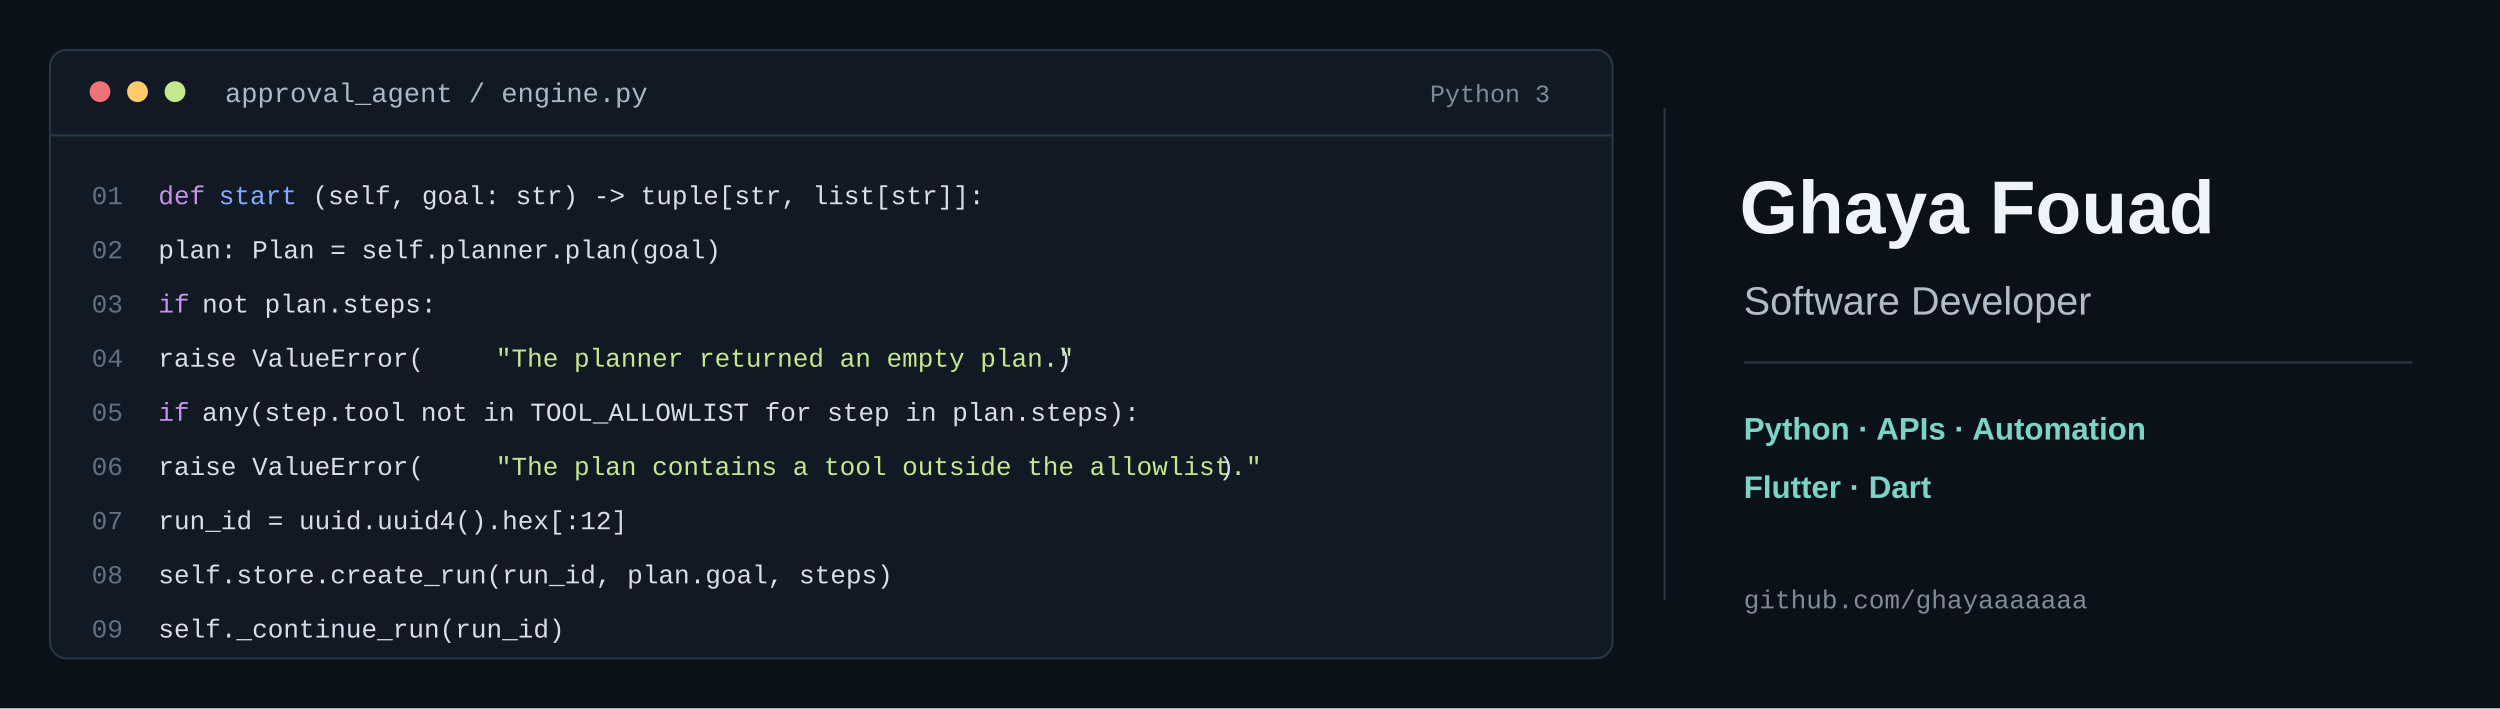
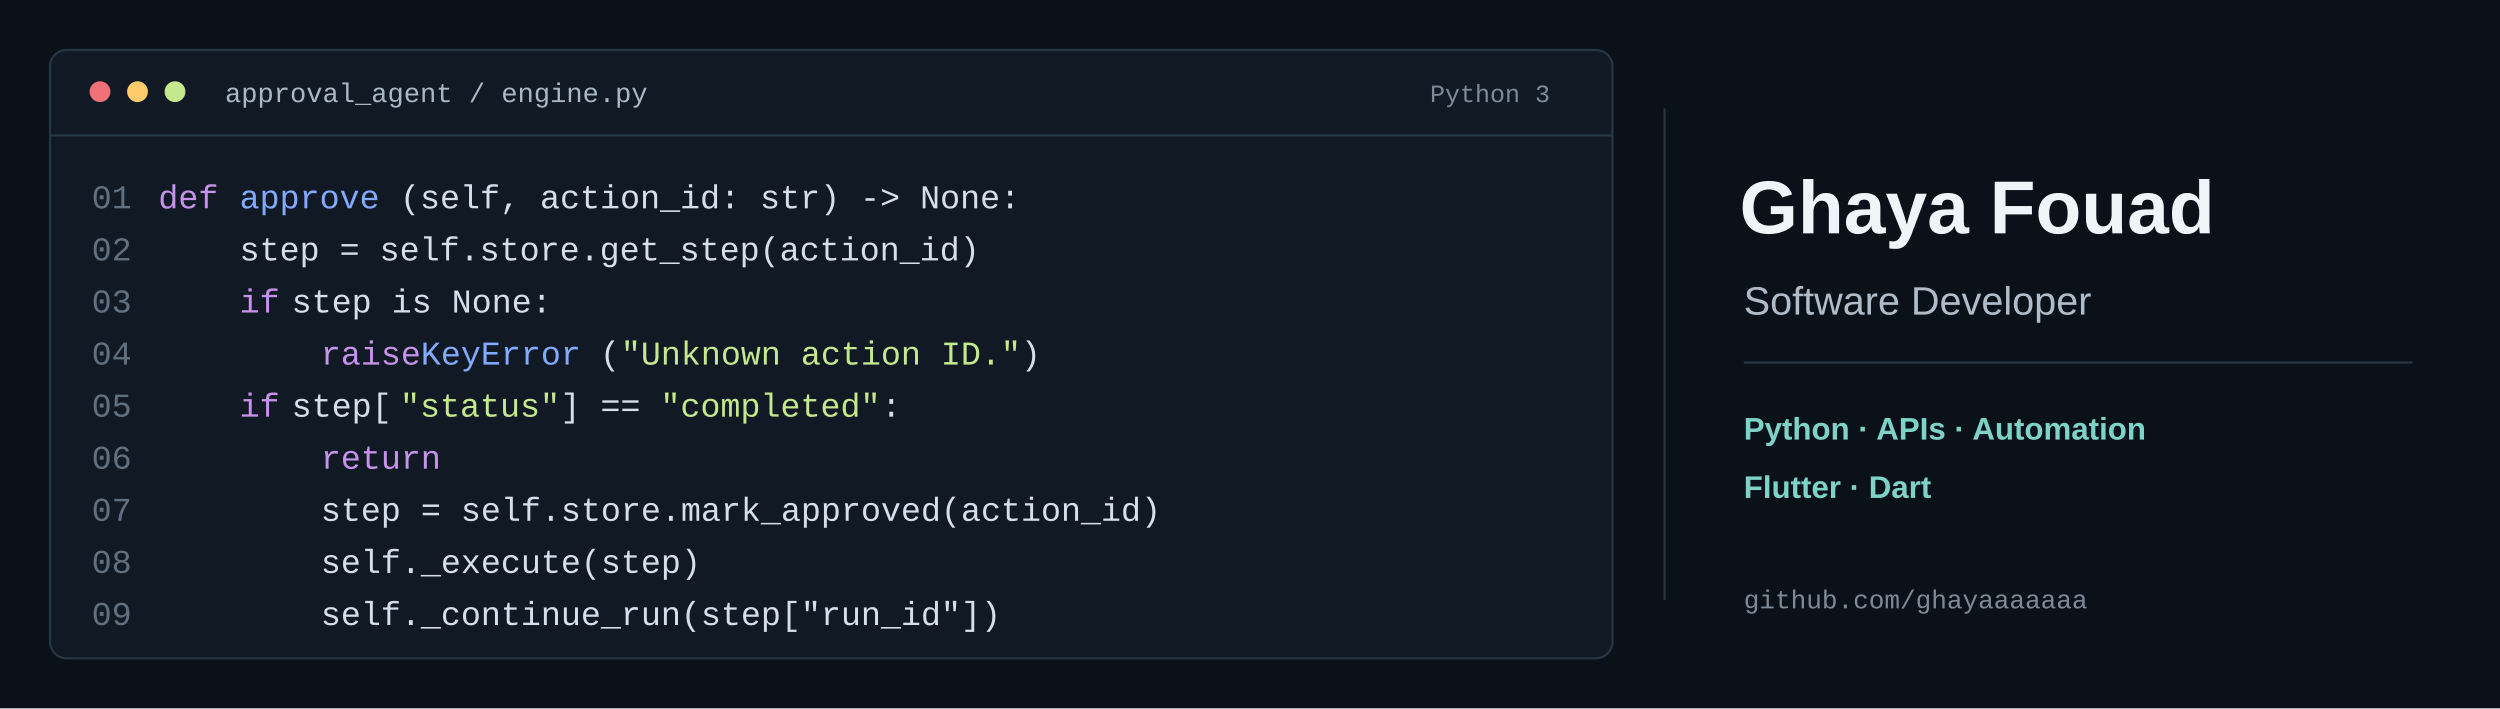
<svg xmlns="http://www.w3.org/2000/svg" width="1200" height="340" viewBox="0 0 1200 340" role="img" aria-labelledby="title description">
  <rect width="1200" height="340" fill="#0b1118" />
  <rect x="24" y="24" width="750" height="292" rx="8" fill="#111a24" stroke="#283746" />
  <path d="M24 65H774" stroke="#283746" />
  <circle cx="48" cy="44" r="5" fill="#f07178" />
  <circle cx="66" cy="44" r="5" fill="#ffcb6b" />
  <circle cx="84" cy="44" r="5" fill="#c3e88d" />
  <text x="108" y="49" fill="#aab7c4" font-family="Consolas, 'Courier New', monospace" font-size="13">approval_agent / engine.py</text>
  <text x="744" y="49" text-anchor="end" fill="#7d8b99" font-family="Consolas, 'Courier New', monospace" font-size="12">Python 3</text>
-   <g font-family="Consolas, 'Courier New', monospace" font-size="12.5">
-     <text x="44" y="98" fill="#617080">01</text>
-     <text x="76" y="98" fill="#c792ea">def</text>
-     <text x="105" y="98" fill="#82aaff"> start</text>
-     <text x="150" y="98" fill="#d6deeb">(self, goal: str) -&gt; tuple[str, list[str]]:</text>
-     <text x="44" y="124" fill="#617080">02</text>
-     <text x="76" y="124" fill="#d6deeb">    plan: Plan = self.planner.plan(goal)</text>
+   <g font-family="Consolas, 'Courier New', monospace" font-size="16">
+     <text x="44" y="100" fill="#617080">01</text>
+     <text x="76" y="100" fill="#c792ea">def</text>
+     <text x="115" y="100" fill="#82aaff">approve</text>
+     <text x="192" y="100" fill="#d6deeb">(self, action_id: str) -&gt; None:</text>
+     <text x="44" y="125" fill="#617080">02</text>
+     <text x="115" y="125" fill="#d6deeb">step = self.store.get_step(action_id)</text>
    <text x="44" y="150" fill="#617080">03</text>
-     <text x="76" y="150" fill="#c792ea">    if</text>
-     <text x="97" y="150" fill="#d6deeb"> not plan.steps:</text>
-     <text x="44" y="176" fill="#617080">04</text>
-     <text x="76" y="176" fill="#d6deeb">        raise ValueError(</text>
-     <text x="238" y="176" fill="#c3e88d">"The planner returned an empty plan."</text>
-     <text x="507" y="176" fill="#d6deeb">)</text>
-     <text x="44" y="202" fill="#617080">05</text>
-     <text x="76" y="202" fill="#c792ea">    if</text>
-     <text x="97" y="202" fill="#d6deeb"> any(step.tool not in TOOL_ALLOWLIST for step in plan.steps):</text>
-     <text x="44" y="228" fill="#617080">06</text>
-     <text x="76" y="228" fill="#d6deeb">        raise ValueError(</text>
-     <text x="238" y="228" fill="#c3e88d">"The plan contains a tool outside the allowlist."</text>
-     <text x="585" y="228" fill="#d6deeb">)</text>
-     <text x="44" y="254" fill="#617080">07</text>
-     <text x="76" y="254" fill="#d6deeb">    run_id = uuid.uuid4().hex[:12]</text>
-     <text x="44" y="280" fill="#617080">08</text>
-     <text x="76" y="280" fill="#d6deeb">    self.store.create_run(run_id, plan.goal, steps)</text>
-     <text x="44" y="306" fill="#617080">09</text>
-     <text x="76" y="306" fill="#d6deeb">    self._continue_run(run_id)</text>
+     <text x="115" y="150" fill="#c792ea">if</text>
+     <text x="140" y="150" fill="#d6deeb"> step is None:</text>
+     <text x="44" y="175" fill="#617080">04</text>
+     <text x="154" y="175" fill="#c792ea">raise</text>
+     <text x="202" y="175" fill="#82aaff"> KeyError</text>
+     <text x="288" y="175" fill="#d6deeb">(</text>
+     <text x="298" y="175" fill="#c3e88d">"Unknown action ID."</text>
+     <text x="490" y="175" fill="#d6deeb">)</text>
+     <text x="44" y="200" fill="#617080">05</text>
+     <text x="115" y="200" fill="#c792ea">if</text>
+     <text x="140" y="200" fill="#d6deeb"> step[</text>
+     <text x="192" y="200" fill="#c3e88d">"status"</text>
+     <text x="269" y="200" fill="#d6deeb">] == </text>
+     <text x="317" y="200" fill="#c3e88d">"completed"</text>
+     <text x="423" y="200" fill="#d6deeb">:</text>
+     <text x="44" y="225" fill="#617080">06</text>
+     <text x="154" y="225" fill="#c792ea">return</text>
+     <text x="44" y="250" fill="#617080">07</text>
+     <text x="154" y="250" fill="#d6deeb">step = self.store.mark_approved(action_id)</text>
+     <text x="44" y="275" fill="#617080">08</text>
+     <text x="154" y="275" fill="#d6deeb">self._execute(step)</text>
+     <text x="44" y="300" fill="#617080">09</text>
+     <text x="154" y="300" fill="#d6deeb">self._continue_run(step["run_id"])</text>
  </g>
  <path d="M799 52V288" stroke="#283746" />
  <text x="835" y="112" fill="#eff4f8" font-family="Segoe UI, Arial, sans-serif" font-size="36" font-weight="700">Ghaya Fouad</text>
  <text x="837" y="151" fill="#afbdca" font-family="Segoe UI, Arial, sans-serif" font-size="19">Software Developer</text>
  <path d="M837 174H1158" stroke="#283746" />
  <text x="837" y="211" fill="#7dd3c7" font-family="Segoe UI, Arial, sans-serif" font-size="15" font-weight="600">Python · APIs · Automation</text>
  <text x="837" y="239" fill="#7dd3c7" font-family="Segoe UI, Arial, sans-serif" font-size="15" font-weight="600">Flutter · Dart</text>
  <text x="837" y="292" fill="#7d8b99" font-family="Consolas, 'Courier New', monospace" font-size="12.5">github.com/ghayaaaaaaa</text>
</svg>
